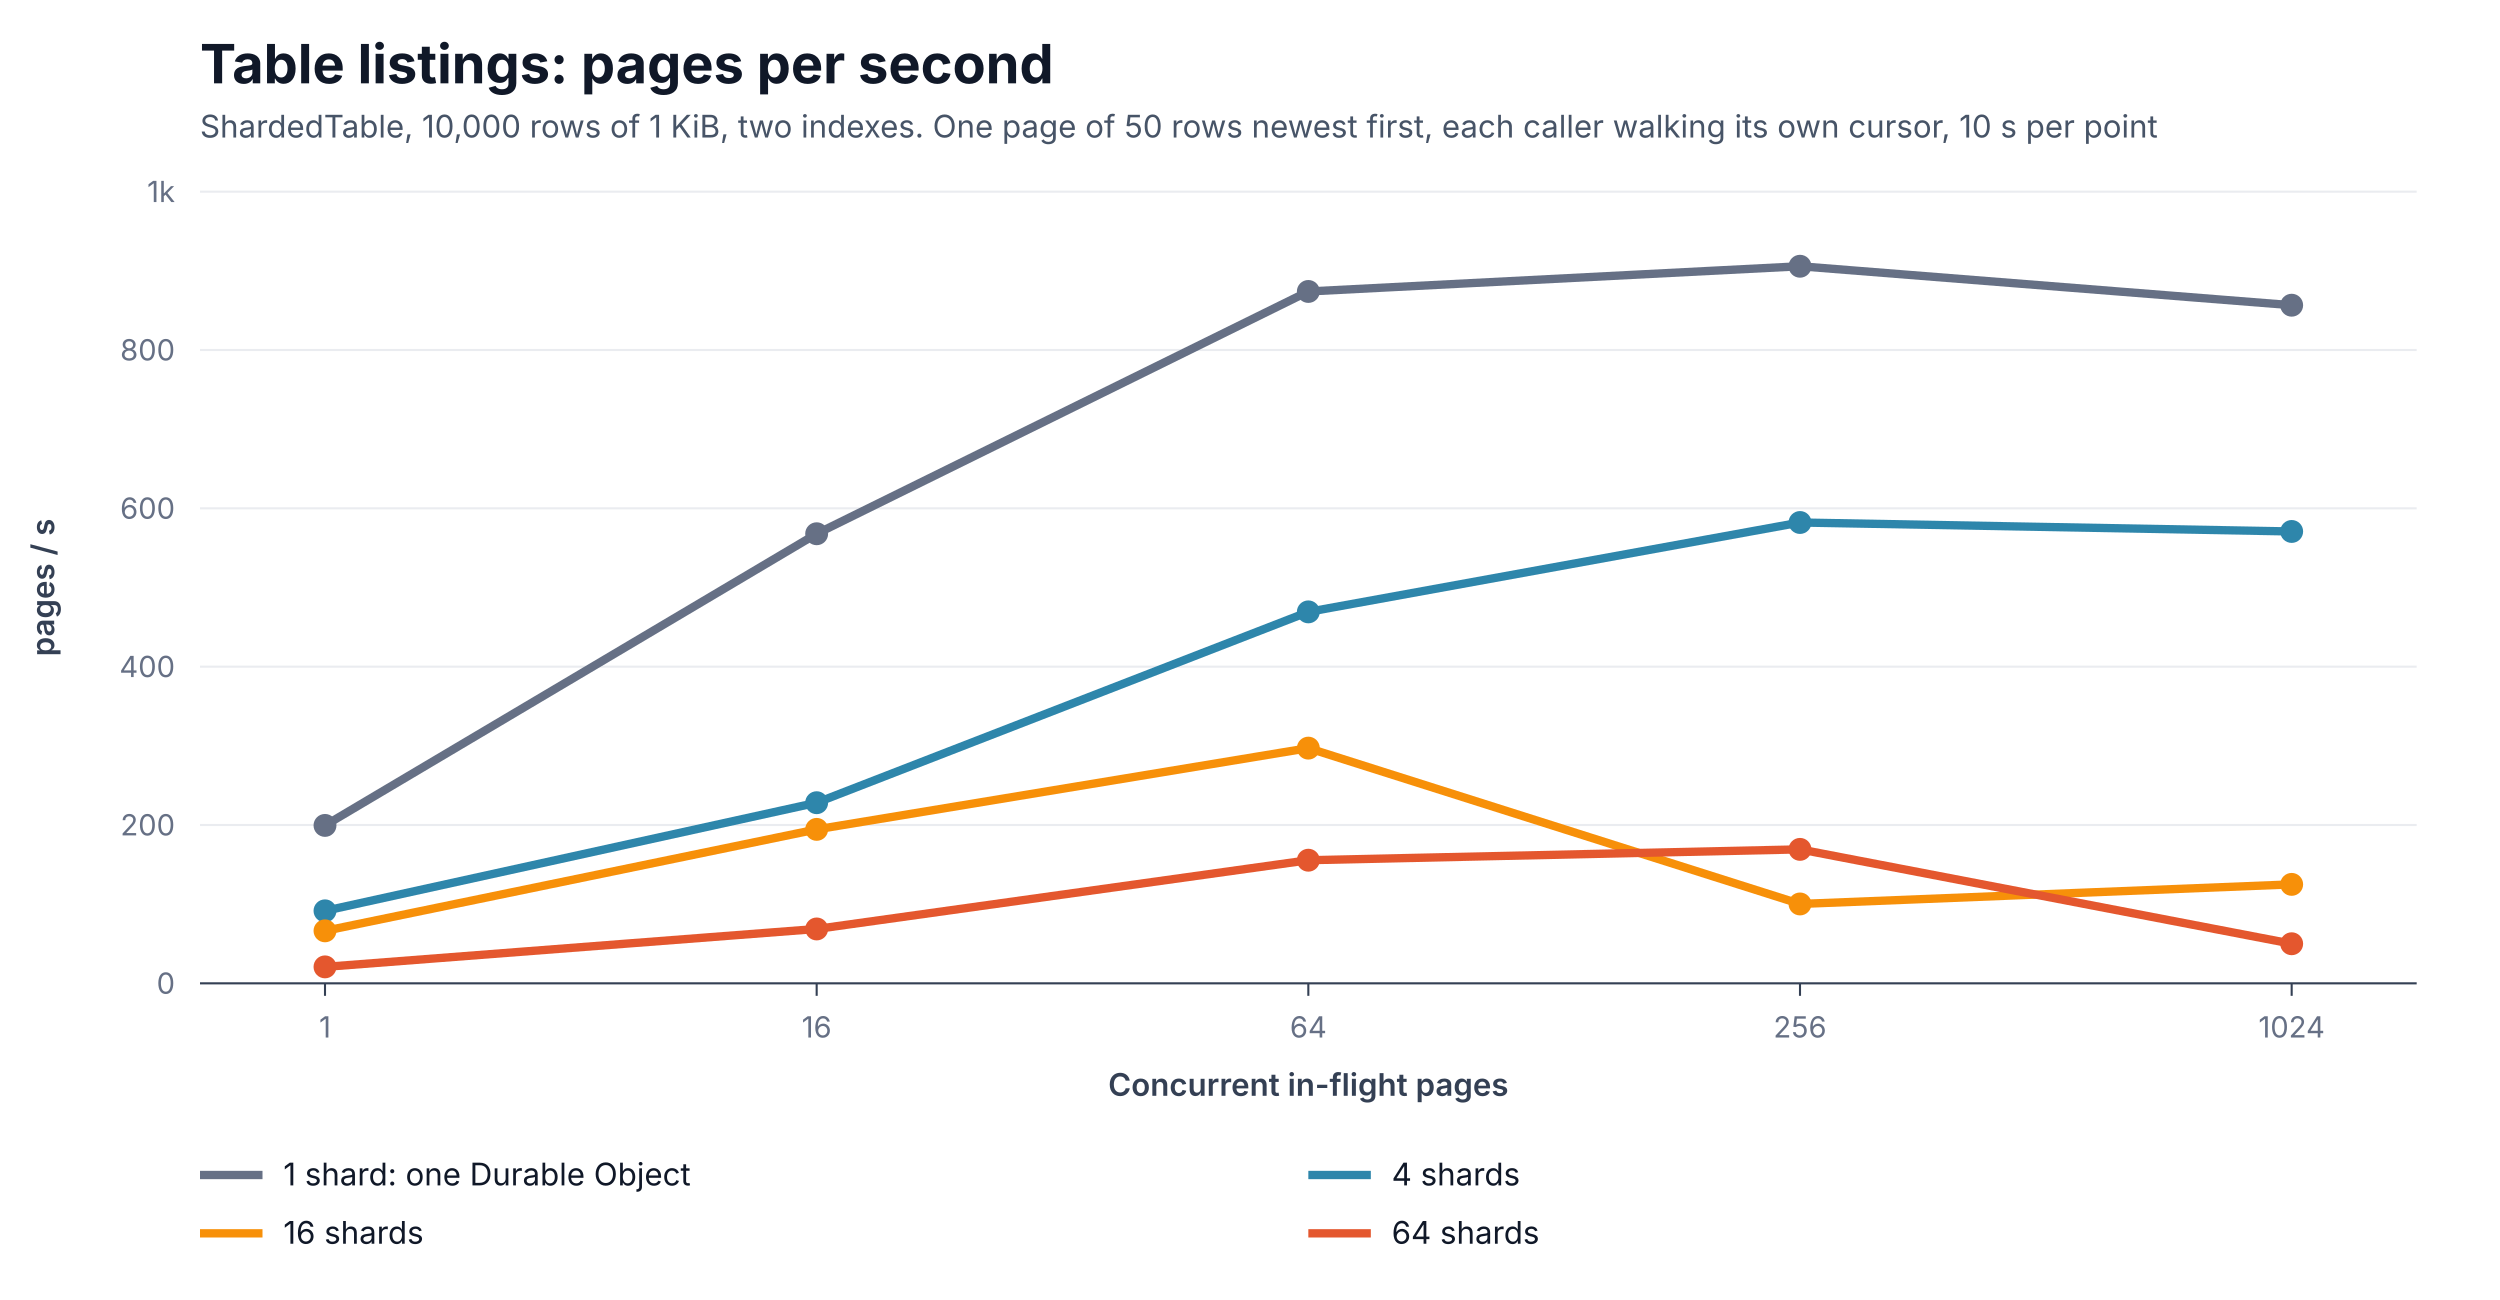
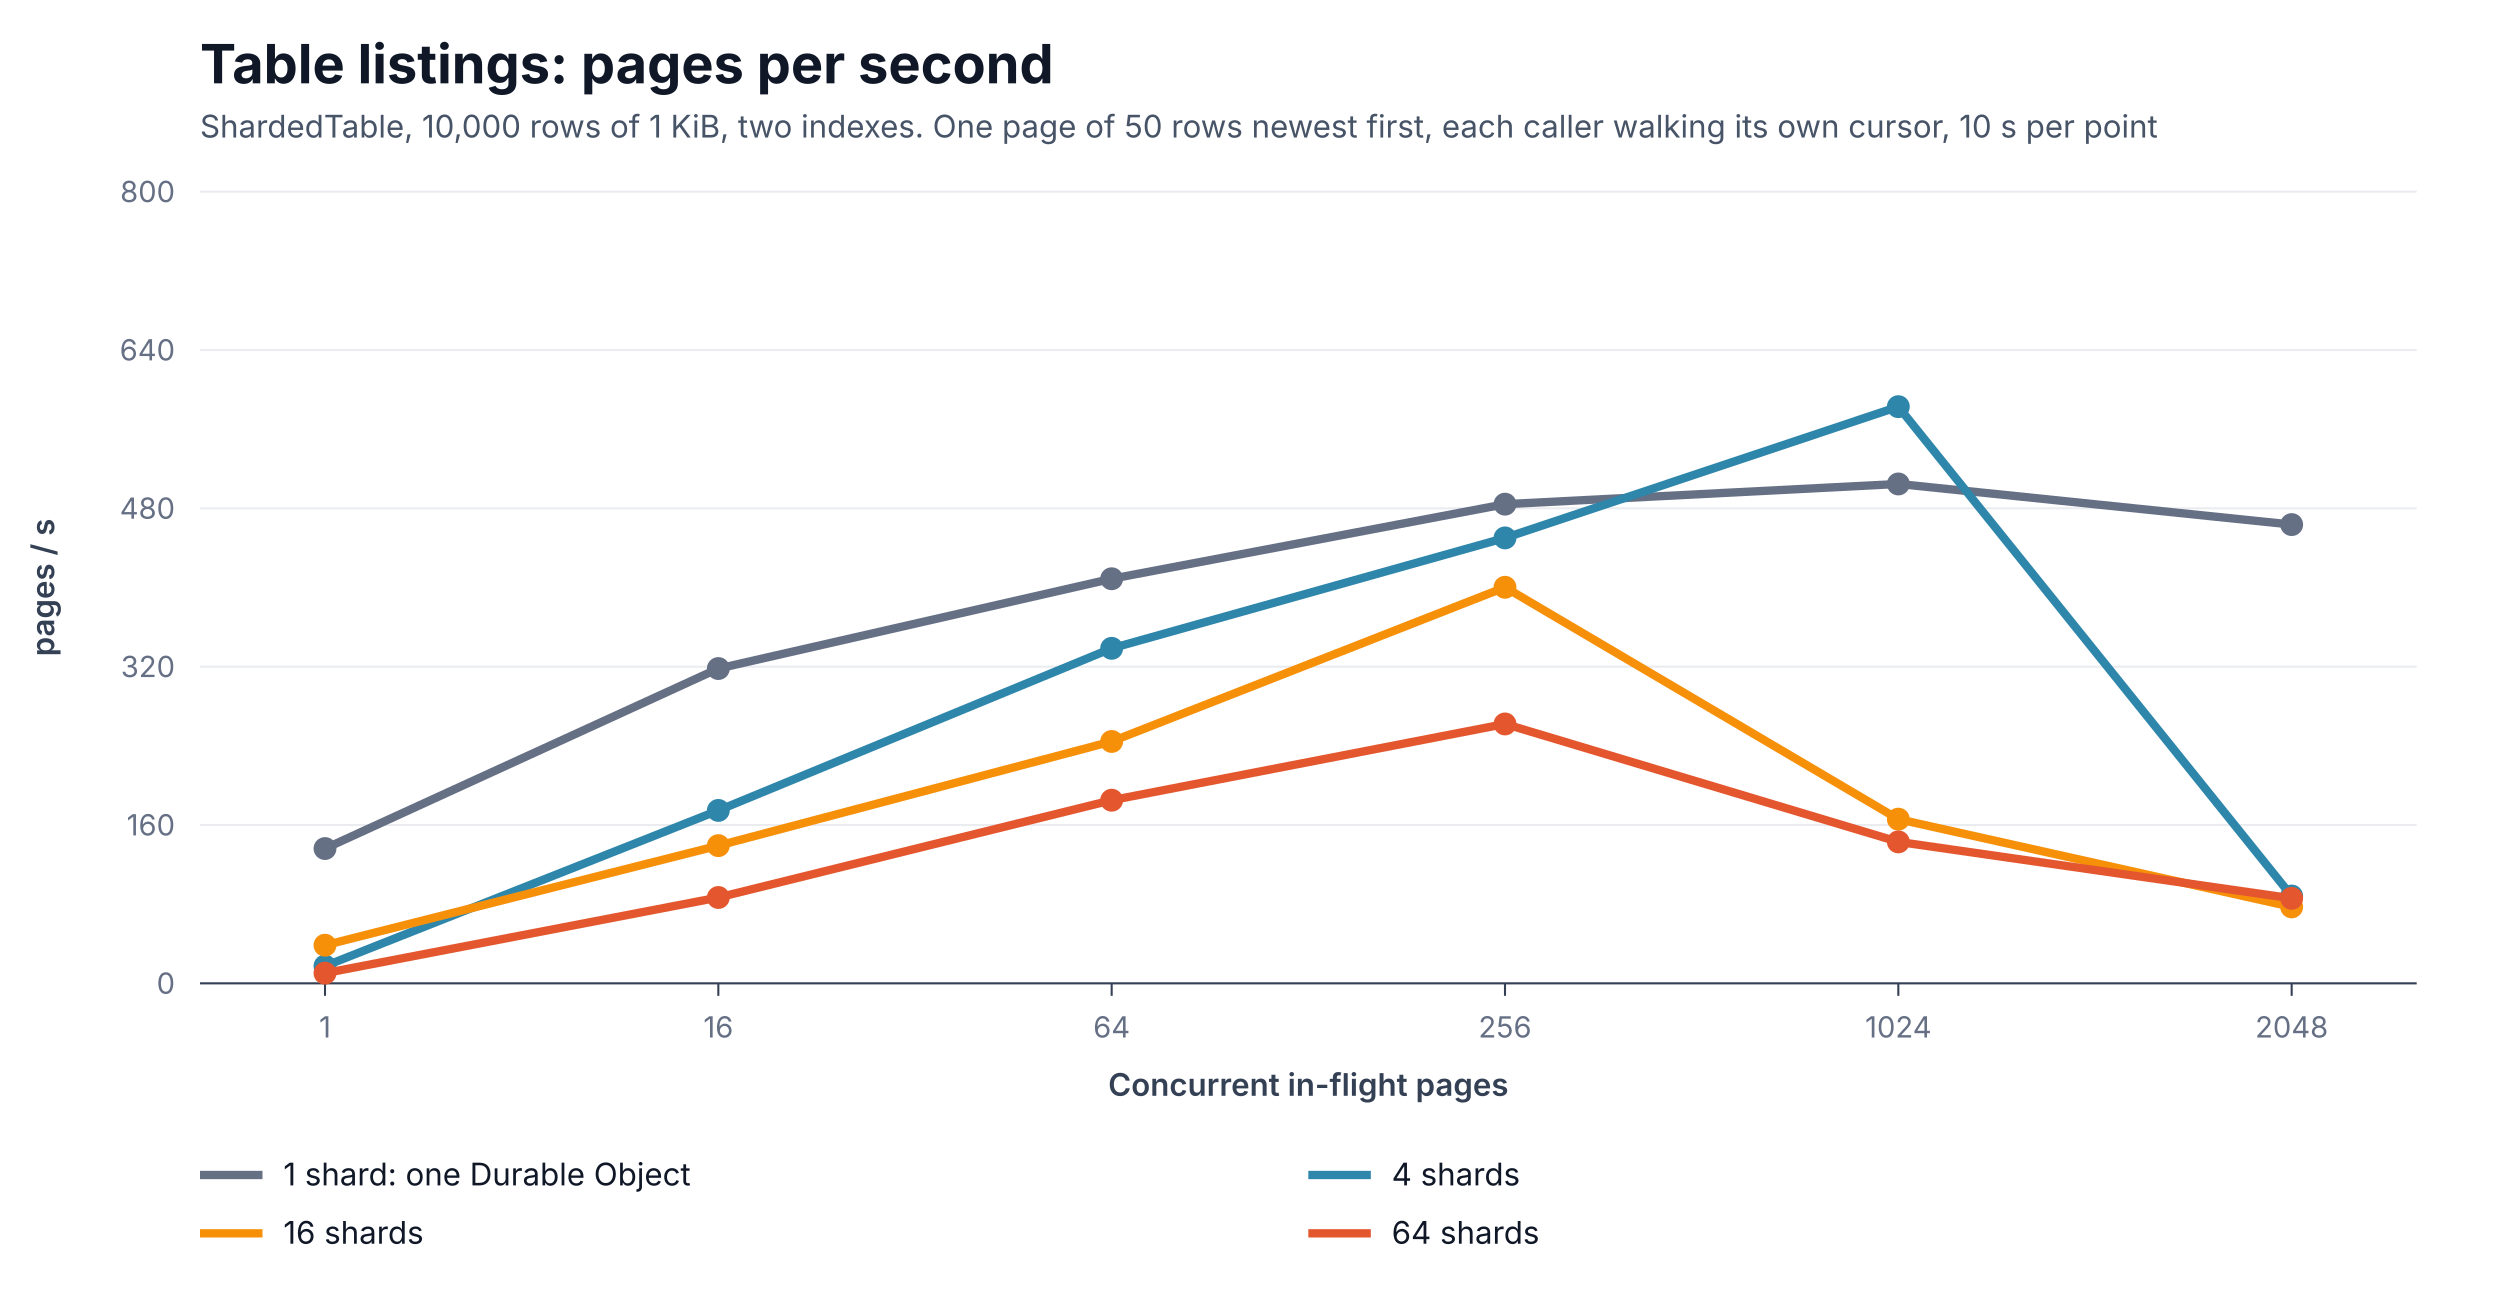
<svg xmlns="http://www.w3.org/2000/svg" width="1200" height="624" viewBox="0 0 1200 624">
  <style>text{font-family:Inter,ui-sans-serif,system-ui,-apple-system,sans-serif;fill:#101828}.title{font-size:26px;font-weight:700}.sub{font-size:15px;fill:#475467}.tick{font-size:14px;fill:#667085}.label{font-size:15px;font-weight:600;fill:#344054}.legend{font-size:15px}.grid{stroke:#eaecf0}.axisline{stroke:#344054}</style>
  <rect width="1200" height="624" fill="#fff" />
  <text x="96" y="40" class="title">Table listings: pages per second</text>
  <text x="96" y="66" class="sub">ShardedTable, 10,000 rows of 1 KiB, two indexes. One page of 50 rows newest first, each caller walking its own cursor, 10 s per point</text>
  <line x1="96" x2="1160" y1="472" y2="472" class="grid" />
  <text x="84" y="477" text-anchor="end" class="tick">0</text>
  <line x1="96" x2="1160" y1="396" y2="396" class="grid" />
-   <text x="84" y="401" text-anchor="end" class="tick">200</text>
+   <text x="84" y="401" text-anchor="end" class="tick">160</text>
  <line x1="96" x2="1160" y1="320" y2="320" class="grid" />
-   <text x="84" y="325" text-anchor="end" class="tick">400</text>
+   <text x="84" y="325" text-anchor="end" class="tick">320</text>
  <line x1="96" x2="1160" y1="244" y2="244" class="grid" />
-   <text x="84" y="249" text-anchor="end" class="tick">600</text>
+   <text x="84" y="249" text-anchor="end" class="tick">480</text>
  <line x1="96" x2="1160" y1="168" y2="168" class="grid" />
-   <text x="84" y="173" text-anchor="end" class="tick">800</text>
+   <text x="84" y="173" text-anchor="end" class="tick">640</text>
  <line x1="96" x2="1160" y1="92" y2="92" class="grid" />
-   <text x="84" y="97" text-anchor="end" class="tick">1k</text>
+   <text x="84" y="97" text-anchor="end" class="tick">800</text>
  <line x1="96" x2="1160" y1="472" y2="472" class="axisline" />
  <line x1="156" x2="156" y1="472" y2="478" class="axisline" />
  <text x="156" y="498" text-anchor="middle" class="tick">1</text>
-   <line x1="392" x2="392" y1="472" y2="478" class="axisline" />
-   <text x="392" y="498" text-anchor="middle" class="tick">16</text>
-   <line x1="628" x2="628" y1="472" y2="478" class="axisline" />
-   <text x="628" y="498" text-anchor="middle" class="tick">64</text>
-   <line x1="864" x2="864" y1="472" y2="478" class="axisline" />
-   <text x="864" y="498" text-anchor="middle" class="tick">256</text>
+   <line x1="344.8" x2="344.8" y1="472" y2="478" class="axisline" />
+   <text x="344.8" y="498" text-anchor="middle" class="tick">16</text>
+   <line x1="533.6" x2="533.6" y1="472" y2="478" class="axisline" />
+   <text x="533.6" y="498" text-anchor="middle" class="tick">64</text>
+   <line x1="722.4" x2="722.4" y1="472" y2="478" class="axisline" />
+   <text x="722.4" y="498" text-anchor="middle" class="tick">256</text>
+   <line x1="911.2" x2="911.2" y1="472" y2="478" class="axisline" />
+   <text x="911.2" y="498" text-anchor="middle" class="tick">1024</text>
  <line x1="1100" x2="1100" y1="472" y2="478" class="axisline" />
-   <text x="1100" y="498" text-anchor="middle" class="tick">1024</text>
-   <polyline points="156.0,396.2 392.0,256.2 628.0,139.9 864.0,127.8 1100.0,146.5" fill="none" stroke="#667085" stroke-width="4" stroke-linejoin="round" />
-   <circle cx="156.0" cy="396.2" r="5.5" fill="#667085" />
-   <circle cx="392.0" cy="256.2" r="5.5" fill="#667085" />
-   <circle cx="628.0" cy="139.9" r="5.5" fill="#667085" />
-   <circle cx="864.0" cy="127.8" r="5.5" fill="#667085" />
-   <circle cx="1100.0" cy="146.5" r="5.5" fill="#667085" />
-   <polyline points="156.0,437.2 392.0,385.3 628.0,293.7 864.0,250.8 1100.0,255.1" fill="none" stroke="#2e86ab" stroke-width="4" stroke-linejoin="round" />
-   <circle cx="156.0" cy="437.2" r="5.5" fill="#2e86ab" />
-   <circle cx="392.0" cy="385.3" r="5.5" fill="#2e86ab" />
-   <circle cx="628.0" cy="293.7" r="5.5" fill="#2e86ab" />
-   <circle cx="864.0" cy="250.8" r="5.5" fill="#2e86ab" />
-   <circle cx="1100.0" cy="255.1" r="5.5" fill="#2e86ab" />
-   <polyline points="156.0,446.8 392.0,398.1 628.0,359.1 864.0,433.9 1100.0,424.5" fill="none" stroke="#f79009" stroke-width="4" stroke-linejoin="round" />
-   <circle cx="156.0" cy="446.8" r="5.5" fill="#f79009" />
-   <circle cx="392.0" cy="398.1" r="5.5" fill="#f79009" />
-   <circle cx="628.0" cy="359.1" r="5.5" fill="#f79009" />
-   <circle cx="864.0" cy="433.9" r="5.5" fill="#f79009" />
-   <circle cx="1100.0" cy="424.5" r="5.5" fill="#f79009" />
-   <polyline points="156.0,464.1 392.0,445.9 628.0,412.9 864.0,407.7 1100.0,453.0" fill="none" stroke="#e4572e" stroke-width="4" stroke-linejoin="round" />
-   <circle cx="156.0" cy="464.1" r="5.5" fill="#e4572e" />
-   <circle cx="392.0" cy="445.9" r="5.5" fill="#e4572e" />
-   <circle cx="628.0" cy="412.9" r="5.5" fill="#e4572e" />
-   <circle cx="864.0" cy="407.7" r="5.5" fill="#e4572e" />
-   <circle cx="1100.0" cy="453.0" r="5.5" fill="#e4572e" />
+   <text x="1100" y="498" text-anchor="middle" class="tick">2048</text>
+   <polyline points="156.0,407.3 344.8,320.9 533.6,277.8 722.4,242.0 911.2,232.3 1100.0,251.8" fill="none" stroke="#667085" stroke-width="4" stroke-linejoin="round" />
+   <circle cx="156.0" cy="407.3" r="5.5" fill="#667085" />
+   <circle cx="344.8" cy="320.9" r="5.5" fill="#667085" />
+   <circle cx="533.6" cy="277.8" r="5.5" fill="#667085" />
+   <circle cx="722.4" cy="242.0" r="5.5" fill="#667085" />
+   <circle cx="911.2" cy="232.3" r="5.5" fill="#667085" />
+   <circle cx="1100.0" cy="251.8" r="5.5" fill="#667085" />
+   <polyline points="156.0,463.7 344.8,389.0 533.6,311.2 722.4,258.2 911.2,195.2 1100.0,430.1" fill="none" stroke="#2e86ab" stroke-width="4" stroke-linejoin="round" />
+   <circle cx="156.0" cy="463.7" r="5.5" fill="#2e86ab" />
+   <circle cx="344.8" cy="389.0" r="5.5" fill="#2e86ab" />
+   <circle cx="533.6" cy="311.2" r="5.5" fill="#2e86ab" />
+   <circle cx="722.4" cy="258.2" r="5.5" fill="#2e86ab" />
+   <circle cx="911.2" cy="195.2" r="5.5" fill="#2e86ab" />
+   <circle cx="1100.0" cy="430.1" r="5.5" fill="#2e86ab" />
+   <polyline points="156.0,453.7 344.8,405.9 533.6,355.9 722.4,281.9 911.2,393.2 1100.0,435.3" fill="none" stroke="#f79009" stroke-width="4" stroke-linejoin="round" />
+   <circle cx="156.0" cy="453.7" r="5.5" fill="#f79009" />
+   <circle cx="344.8" cy="405.9" r="5.5" fill="#f79009" />
+   <circle cx="533.6" cy="355.9" r="5.5" fill="#f79009" />
+   <circle cx="722.4" cy="281.9" r="5.5" fill="#f79009" />
+   <circle cx="911.2" cy="393.2" r="5.5" fill="#f79009" />
+   <circle cx="1100.0" cy="435.3" r="5.5" fill="#f79009" />
+   <polyline points="156.0,467.1 344.8,430.8 533.6,384.1 722.4,347.5 911.2,404.1 1100.0,431.2" fill="none" stroke="#e4572e" stroke-width="4" stroke-linejoin="round" />
+   <circle cx="156.0" cy="467.1" r="5.5" fill="#e4572e" />
+   <circle cx="344.8" cy="430.8" r="5.5" fill="#e4572e" />
+   <circle cx="533.6" cy="384.1" r="5.5" fill="#e4572e" />
+   <circle cx="722.4" cy="347.5" r="5.5" fill="#e4572e" />
+   <circle cx="911.2" cy="404.1" r="5.5" fill="#e4572e" />
+   <circle cx="1100.0" cy="431.2" r="5.5" fill="#e4572e" />
  <text x="628" y="526" text-anchor="middle" class="label">Concurrent in-flight pages</text>
  <text transform="translate(26,282) rotate(-90)" text-anchor="middle" class="label">pages / s</text>
  <g transform="translate(96,564)">
    <line x1="0" x2="30" y1="0" y2="0" stroke="#667085" stroke-width="4" />
    <text x="40" y="5" class="legend">1 shard: one Durable Object</text>
  </g>
  <g transform="translate(628,564)">
    <line x1="0" x2="30" y1="0" y2="0" stroke="#2e86ab" stroke-width="4" />
    <text x="40" y="5" class="legend">4 shards</text>
  </g>
  <g transform="translate(96,592)">
    <line x1="0" x2="30" y1="0" y2="0" stroke="#f79009" stroke-width="4" />
    <text x="40" y="5" class="legend">16 shards</text>
  </g>
  <g transform="translate(628,592)">
    <line x1="0" x2="30" y1="0" y2="0" stroke="#e4572e" stroke-width="4" />
    <text x="40" y="5" class="legend">64 shards</text>
  </g>
</svg>
